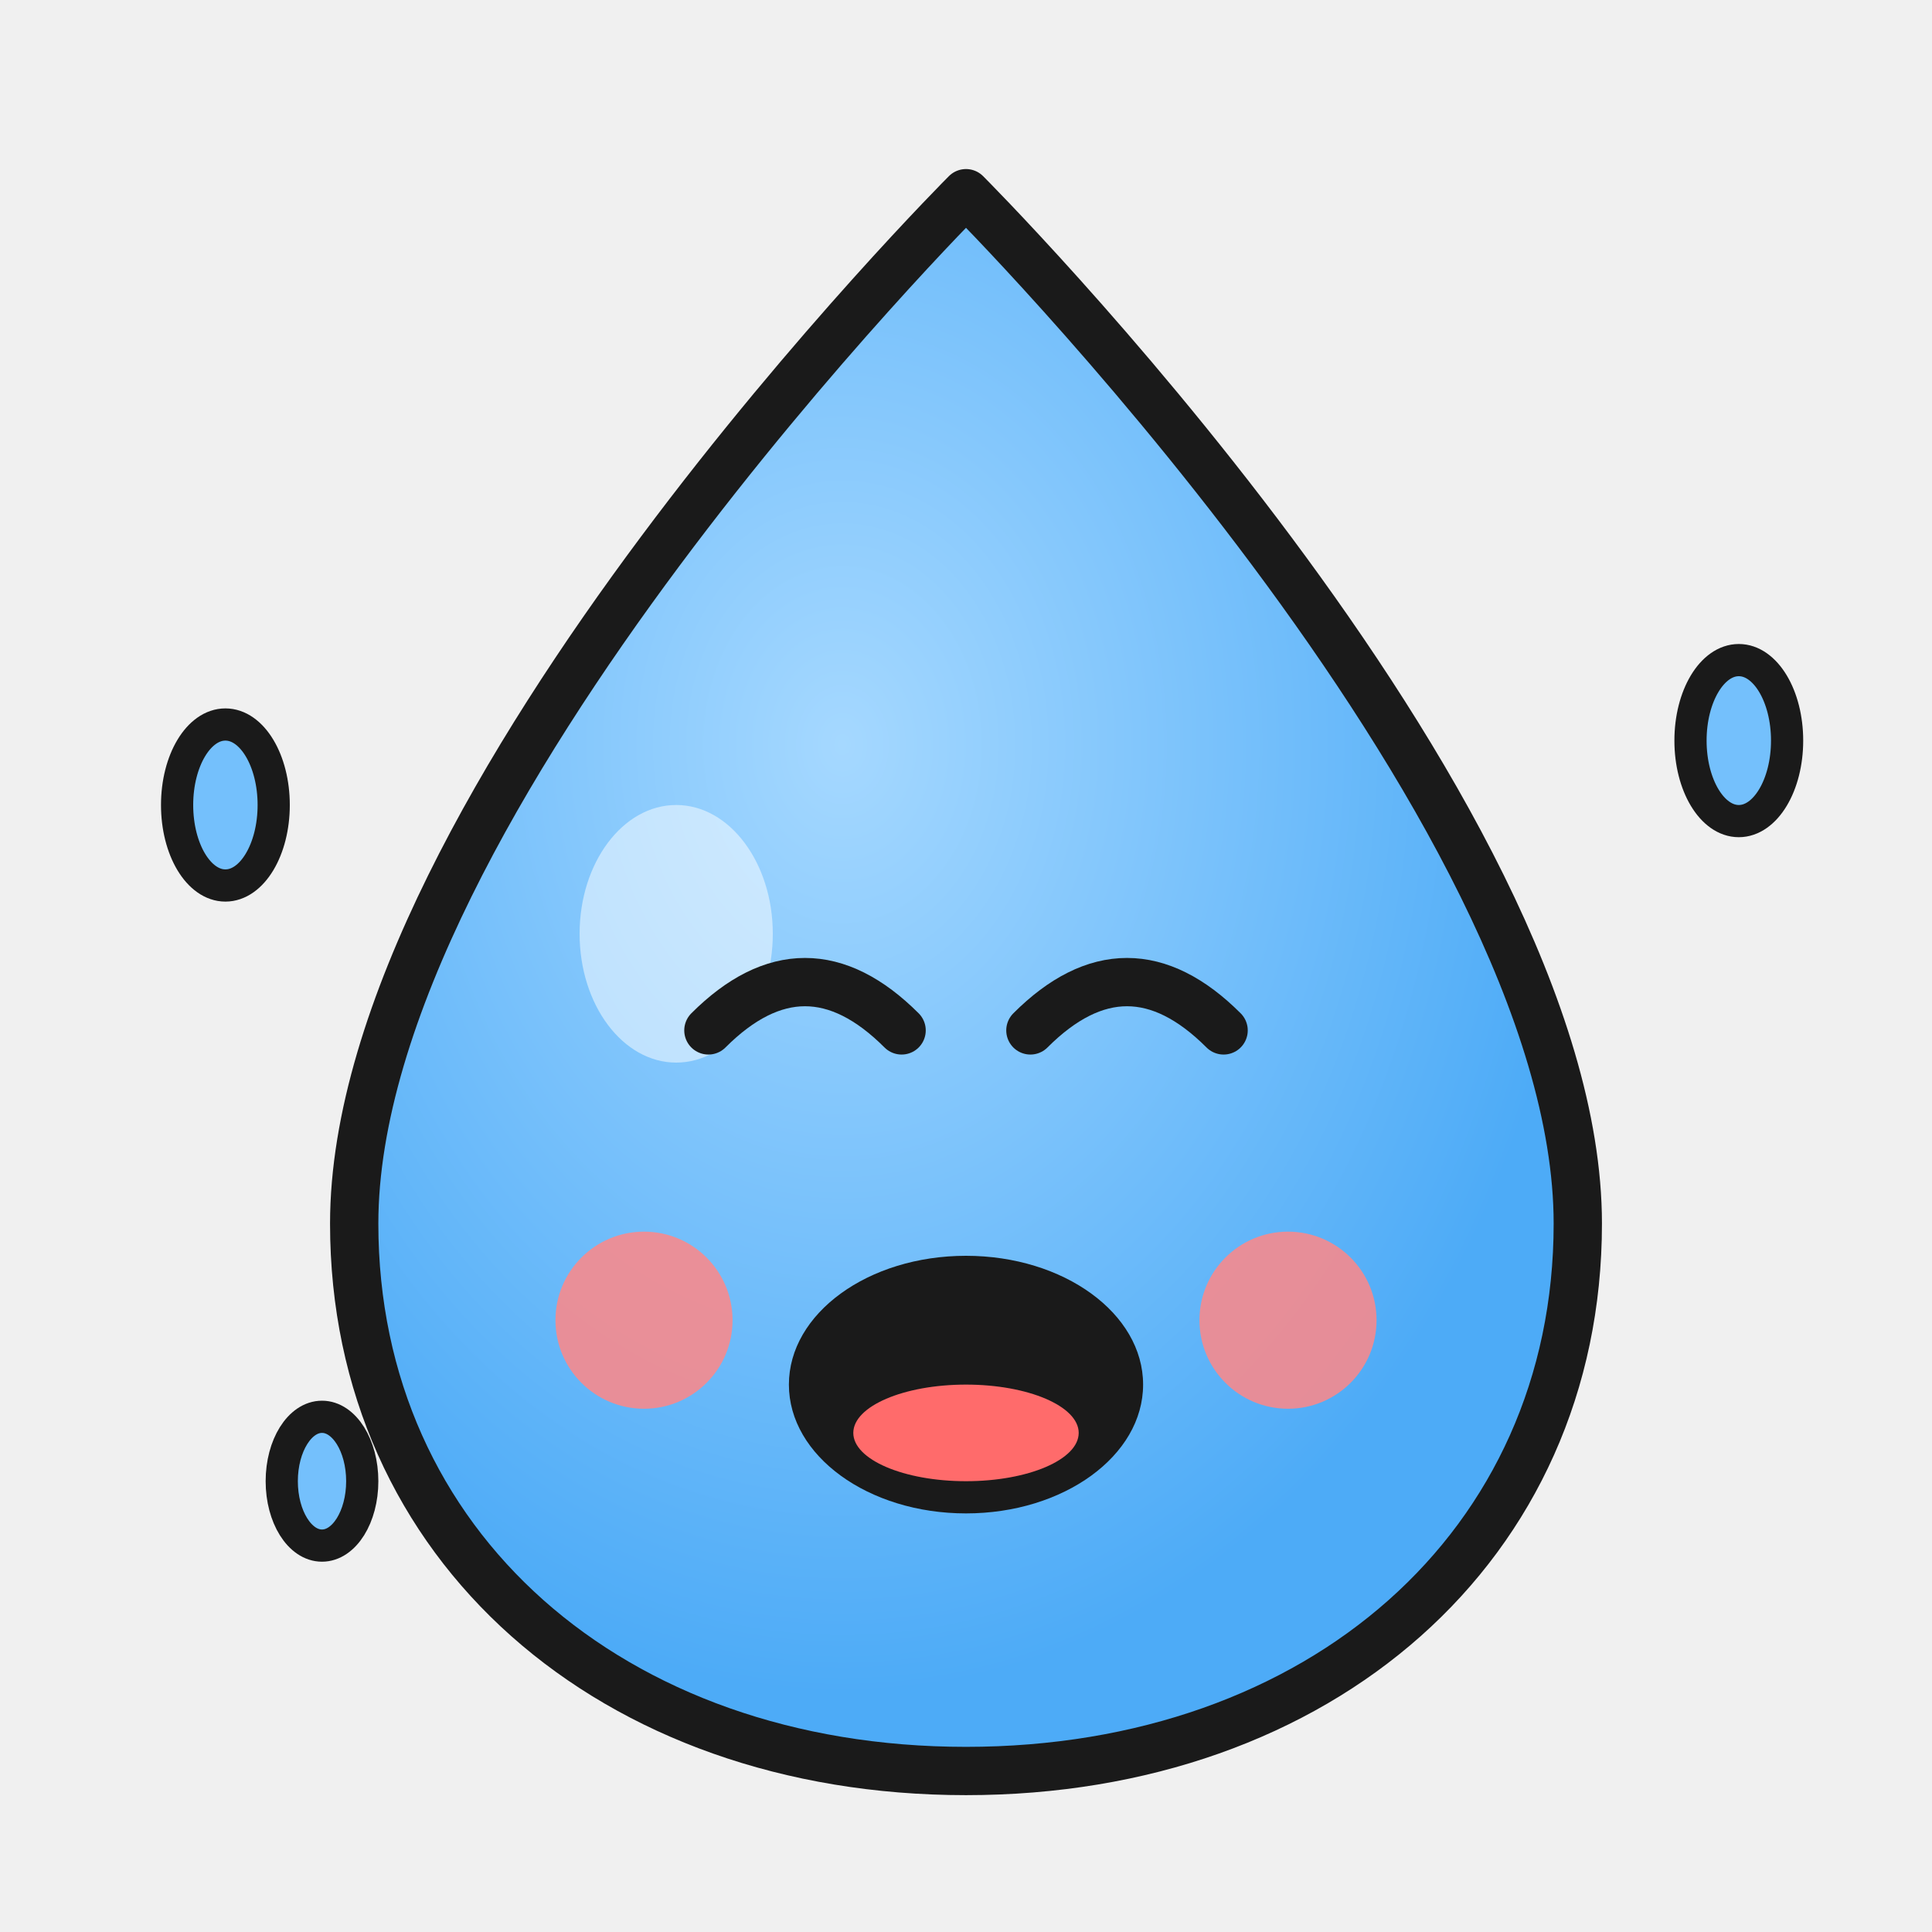
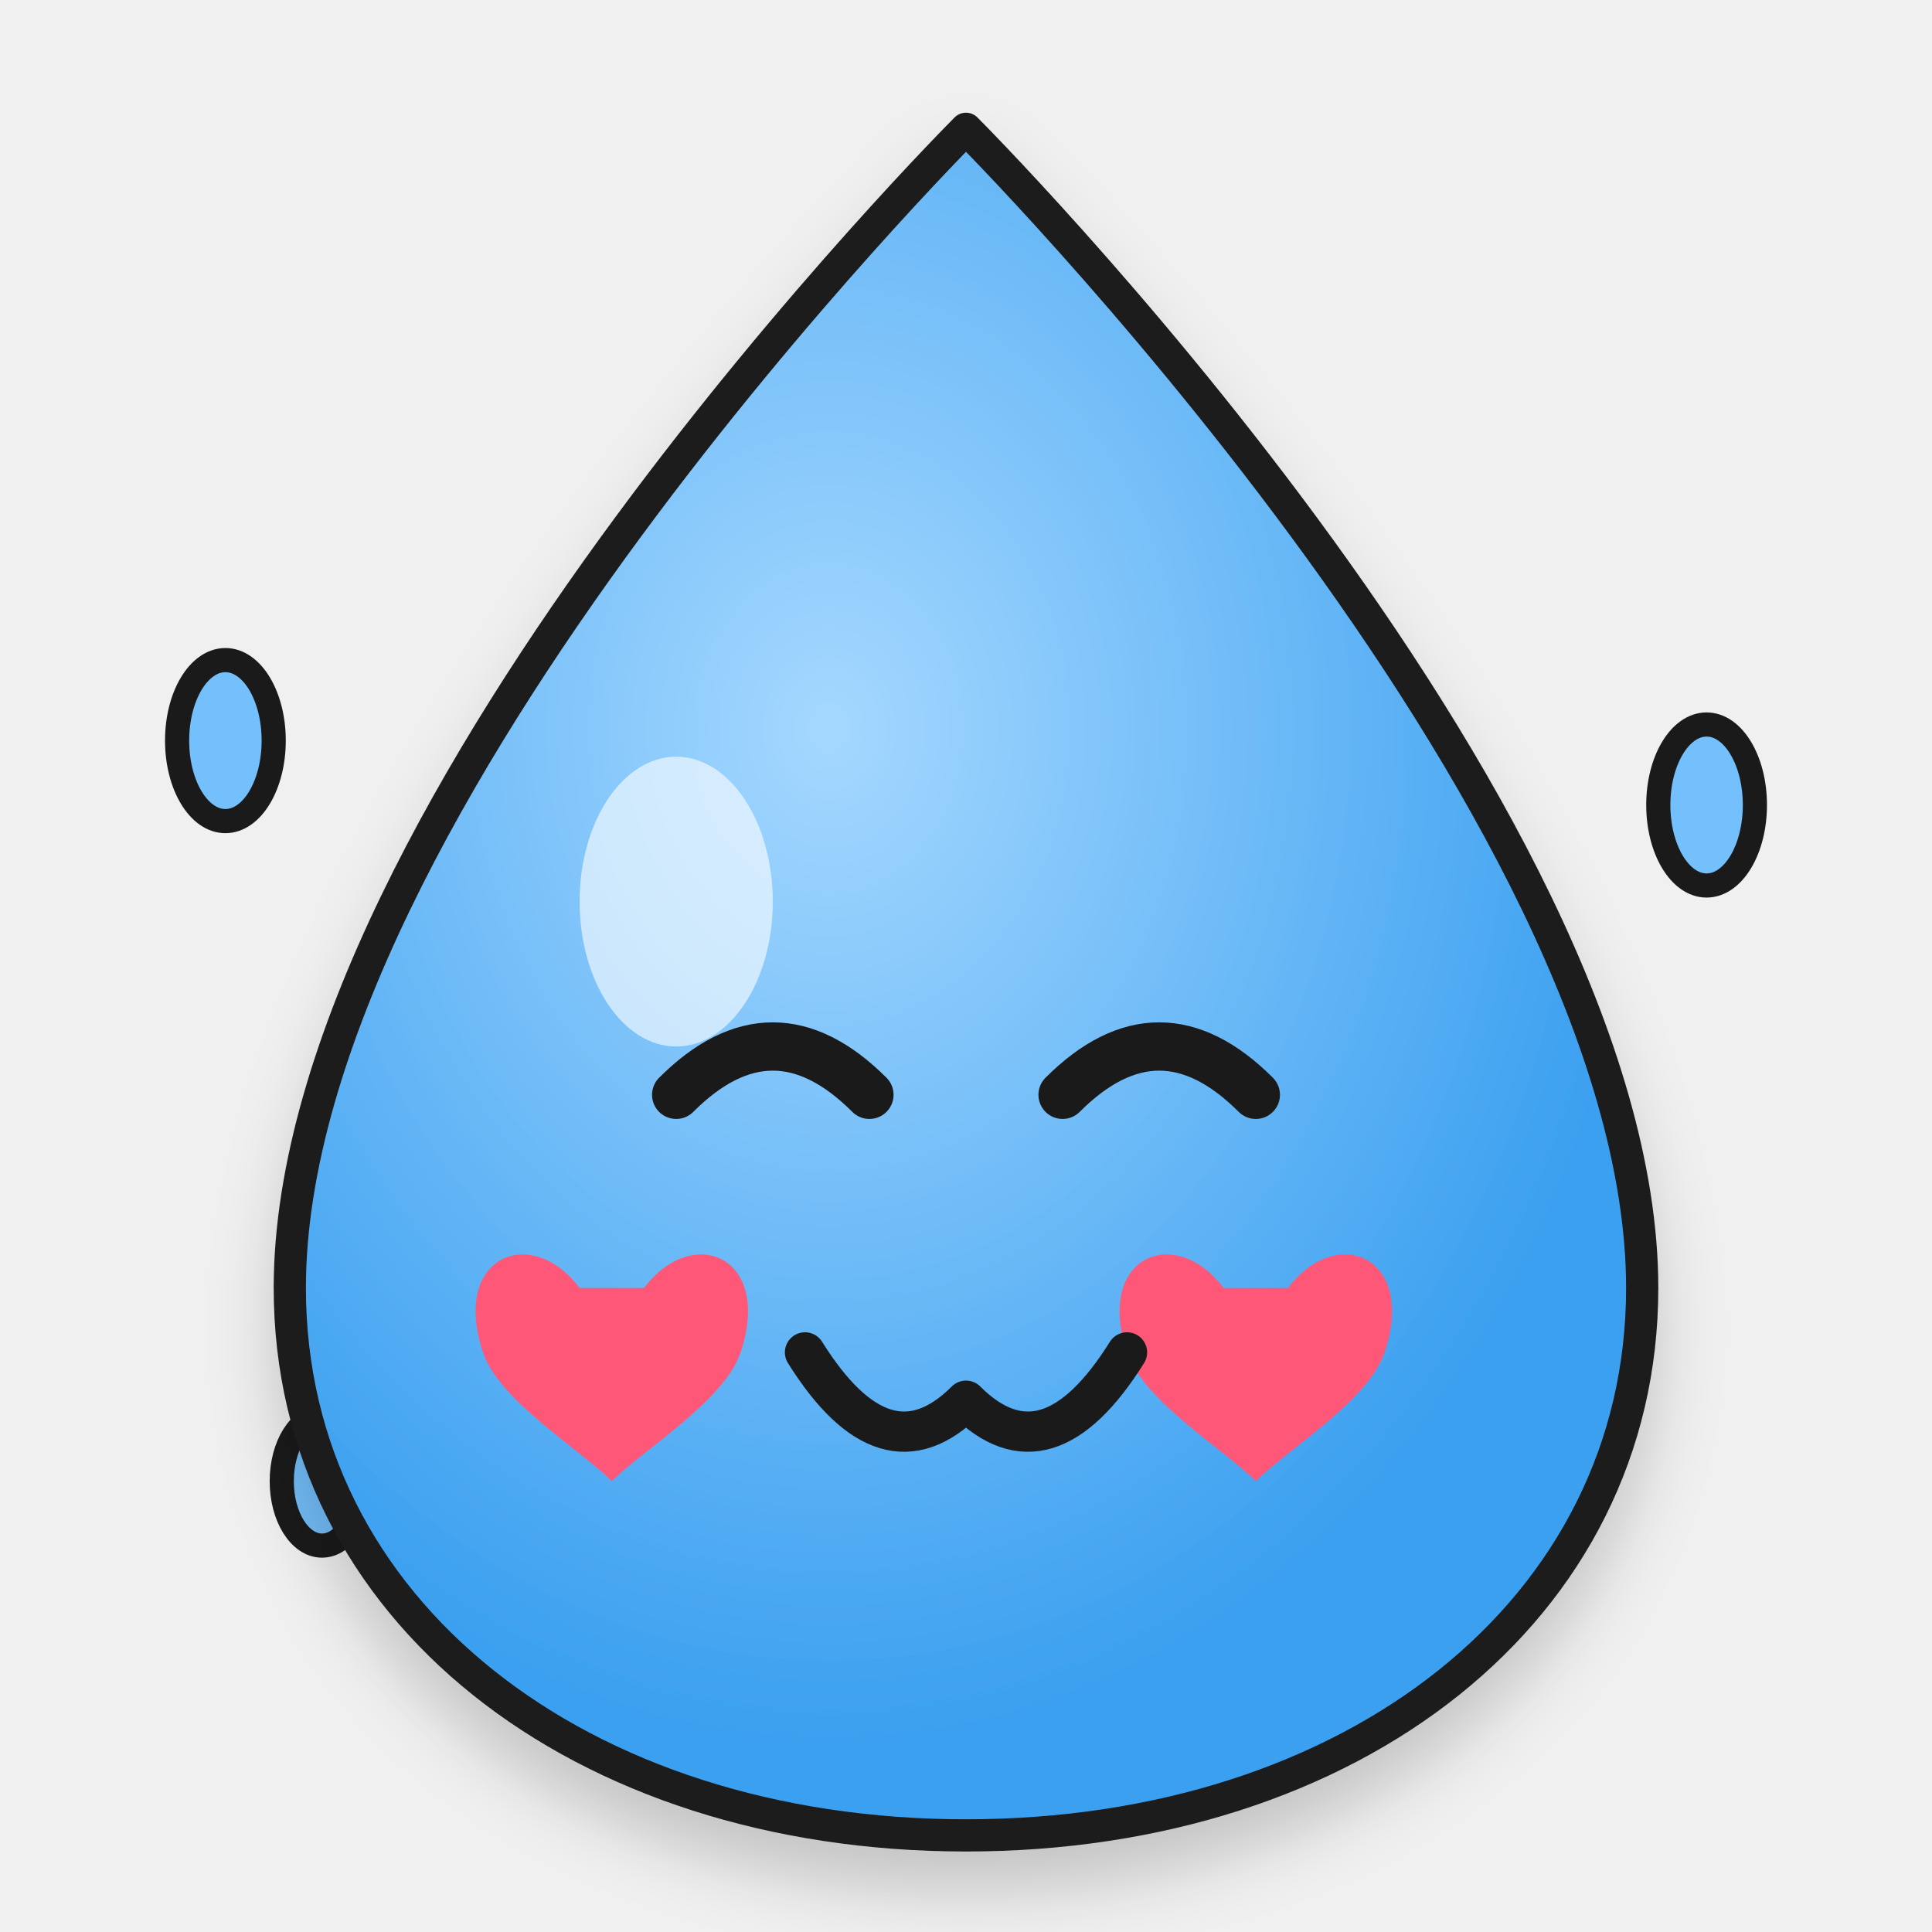
<svg xmlns="http://www.w3.org/2000/svg" viewBox="0 0 120 120" width="120" height="120">
  <defs>
-     <radialGradient id="dg2" cx="40%" cy="35%" r="60%">
+     <filter id="sh" x="-20%" y="-20%" width="140%" height="140%">
+       <feDropShadow dx="0" dy="2.5" stdDeviation="2" flood-color="#1A1A1A" flood-opacity="0.18" />
+     </filter>
+     <radialGradient id="dgEM" cx="40%" cy="35%" r="60%">
      <stop offset="0%" stop-color="#A5D8FF" />
-       <stop offset="100%" stop-color="#4DABF7" />
+       <stop offset="100%" stop-color="#3BA0F0" />
    </radialGradient>
  </defs>
-   <g fill="#74C0FC" stroke="#1A1A1A" stroke-width="2">
-     <ellipse cx="14" cy="50" rx="3" ry="5" />
-     <ellipse cx="108" cy="46" rx="3" ry="5" />
+   <g fill="#74C0FC" stroke="#1A1A1A" stroke-width="1.5">
+     <ellipse cx="14" cy="46" rx="3" ry="5" />
+     <ellipse cx="106" cy="50" rx="3" ry="5" />
    <ellipse cx="20" cy="92" rx="2.5" ry="4" />
  </g>
-   <path d="M60 12 C 60 12, 22 50, 22 76 C 22 96, 38 110, 60 110 C 82 110, 98 96, 98 76 C 98 50, 60 12, 60 12 Z" fill="url(#dg2)" stroke="#1A1A1A" stroke-width="3" stroke-linejoin="round" />
-   <ellipse cx="42" cy="58" rx="6" ry="8" fill="#fff" opacity="0.5" />
-   <circle cx="40" cy="82" r="5.5" fill="#FF8787" opacity="0.85" />
-   <circle cx="80" cy="82" r="5.5" fill="#FF8787" opacity="0.85" />
-   <path d="M44 64 Q50 58 56 64" fill="none" stroke="#1A1A1A" stroke-width="3" stroke-linecap="round" />
-   <path d="M64 64 Q70 58 76 64" fill="none" stroke="#1A1A1A" stroke-width="3" stroke-linecap="round" />
-   <ellipse cx="60" cy="86" rx="11" ry="8" fill="#1A1A1A" />
-   <ellipse cx="60" cy="89" rx="7" ry="3" fill="#FF6B6B" />
+   <path d="M60 8 C 60 8, 18 50, 18 80 C 18 100, 36 114, 60 114 C 84 114, 102 100, 102 80 C 102 50, 60 8, 60 8 Z" fill="url(#dgEM)" stroke="#1A1A1A" stroke-width="2" stroke-linejoin="round" filter="url(#sh)" />
+   <ellipse cx="42" cy="56" rx="6" ry="9" fill="#fff" opacity="0.6" />
+   <path d="M36 80 C 33 76, 28 78, 30 84 C 31 87, 36 90, 38 92 C 40 90, 45 87, 46 84 C 48 78, 43 76, 40 80 Z" fill="#FF5777" />
+   <path d="M76 80 C 73 76, 68 78, 70 84 C 71 87, 76 90, 78 92 C 80 90, 85 87, 86 84 C 88 78, 83 76, 80 80 Z" fill="#FF5777" />
+   <path d="M42 68 Q48 62 54 68" fill="none" stroke="#1A1A1A" stroke-width="3" stroke-linecap="round" />
+   <path d="M66 68 Q72 62 78 68" fill="none" stroke="#1A1A1A" stroke-width="3" stroke-linecap="round" />
+   <path d="M50 84 Q55 92 60 87 Q65 92 70 84" fill="none" stroke="#1A1A1A" stroke-width="2.5" stroke-linecap="round" stroke-linejoin="round" />
</svg>
